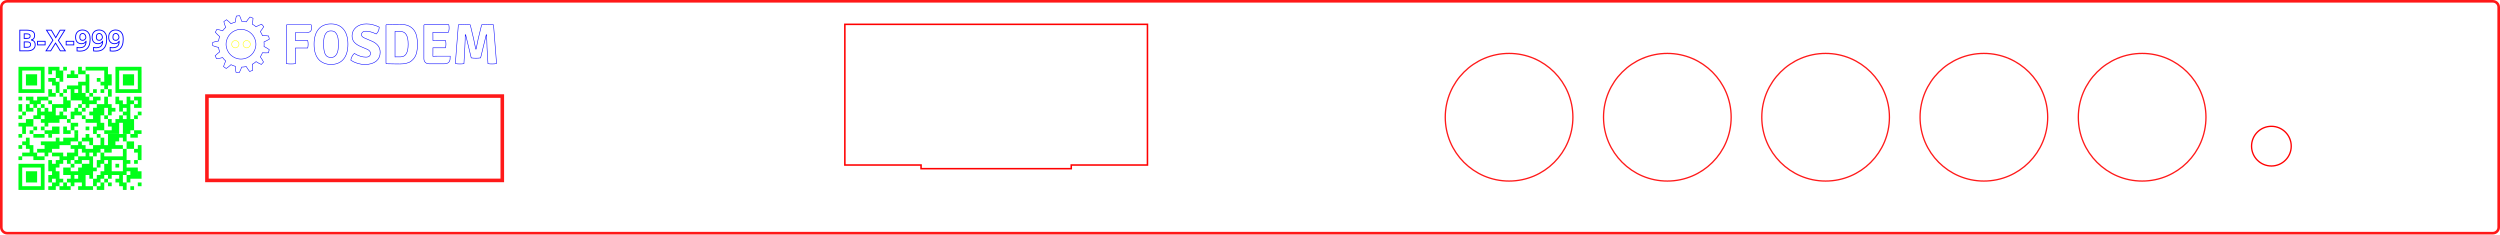
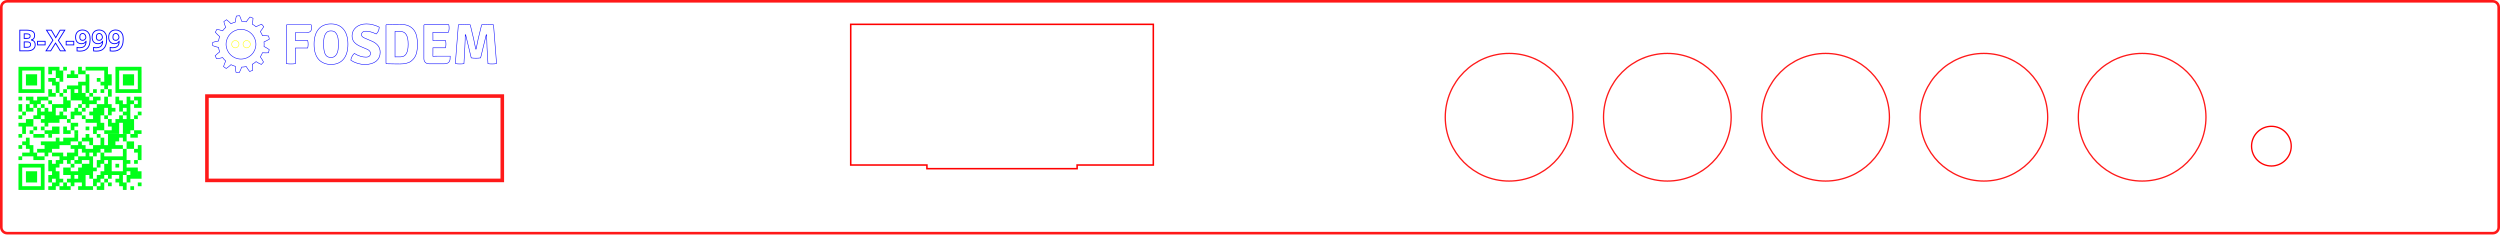
<svg xmlns="http://www.w3.org/2000/svg" width="426.5mm" height="40mm" viewBox="0 0 426.5 40" version="1.1" id="svg2045" xml:space="preserve">
  <defs id="defs2042" />
  <g id="layer1" transform="translate(-0.2499935)">
    <rect style="opacity:0.9;fill:none;stroke:#ff0000;stroke-width:0.447;stop-color:#000000" id="outline" width="426.053" height="39.553" x="0.474" y="0.224" rx="0.999" />
    <rect style="opacity:0.9;fill:none;stroke:#ff0000;stroke-width:0.612;stop-color:#000000" id="slot-ethernet-0" width="50.388" height="14.388" x="35.553" y="16.389" />
    <g id="logo" transform="matrix(0.5948911,0,0,0.5948911,-28.30251,-4.358687)">
      <path id="path41" style="fill:none;fill-opacity:1;fill-rule:nonzero;stroke:#0000ff;stroke-width:0.149" d="m 132.71,16.647 0.016,1.273 v 1.028 h 3.508 c 0.087,0.327 0.131,0.683 0.131,1.069 0,0.386 -0.044,0.742 -0.131,1.069 h -3.508 v 4.487 c -0.346,0.065 -0.779,0.098 -1.298,0.098 -0.519,0 -0.951,-0.033 -1.297,-0.098 V 14.526 l 0.114,-0.098 h 6.984 c 0.065,0.272 0.098,0.612 0.098,1.02 0,0.408 -0.112,0.71 -0.335,0.906 -0.224,0.196 -0.576,0.294 -1.056,0.294 h -3.226" />
      <path id="path43" style="fill:none;fill-opacity:1;fill-rule:nonzero;stroke:#0000ff;stroke-width:0.149" d="m 141.13,22.537 c 0.294,0.849 0.887,1.273 1.779,1.273 0.446,0 0.808,-0.111 1.086,-0.335 0.277,-0.223 0.495,-0.506 0.652,-0.849 0.158,-0.342 0.264,-0.726 0.318,-1.15 0.055,-0.424 0.082,-0.843 0.082,-1.256 0,-0.381 -0.013,-0.805 -0.041,-1.273 -0.027,-0.467 -0.106,-0.905 -0.237,-1.313 -0.131,-0.408 -0.337,-0.751 -0.62,-1.028 -0.283,-0.277 -0.697,-0.416 -1.241,-0.416 -0.522,0 -0.921,0.133 -1.199,0.399 -0.277,0.267 -0.484,0.596 -0.62,0.987 -0.136,0.392 -0.22,0.807 -0.253,1.248 -0.032,0.441 -0.048,0.83 -0.048,1.167 0,0.5 0.024,0.946 0.073,1.338 0.048,0.392 0.138,0.794 0.269,1.207 z m -1.321,2.252 c -1.164,-0.968 -1.746,-2.561 -1.746,-4.781 0,-0.957 0.111,-1.798 0.335,-2.521 0.223,-0.723 0.544,-1.33 0.962,-1.819 0.419,-0.49 0.927,-0.859 1.526,-1.109 0.599,-0.251 1.273,-0.375 2.023,-0.375 0.751,0 1.428,0.125 2.032,0.375 0.604,0.25 1.115,0.623 1.534,1.117 0.419,0.496 0.739,1.104 0.962,1.828 0.223,0.723 0.335,1.558 0.335,2.505 0,0.946 -0.112,1.781 -0.335,2.504 -0.223,0.724 -0.544,1.33 -0.962,1.819 -0.419,0.49 -0.93,0.86 -1.534,1.11 -0.603,0.25 -1.281,0.375 -2.032,0.375 -1.24,0 -2.273,-0.343 -3.1,-1.028" />
      <path id="path45" style="fill:none;fill-opacity:1;fill-rule:nonzero;stroke:#0000ff;stroke-width:0.149;stroke-dasharray:none" d="m 148.603,24.61 c 0.033,-0.359 0.144,-0.718 0.335,-1.077 0.19,-0.359 0.416,-0.653 0.677,-0.881 1.164,0.708 2.268,1.061 3.312,1.061 0.457,0 0.792,-0.103 1.004,-0.31 0.212,-0.206 0.318,-0.462 0.318,-0.767 0,-0.511 -0.343,-0.913 -1.028,-1.207 l -1.925,-0.816 c -0.751,-0.337 -1.327,-0.742 -1.73,-1.215 -0.403,-0.473 -0.604,-1.074 -0.604,-1.803 0,-0.5 0.1,-0.957 0.302,-1.37 0.201,-0.413 0.484,-0.772 0.849,-1.077 0.364,-0.304 0.796,-0.541 1.297,-0.709 0.5,-0.168 1.055,-0.253 1.664,-0.253 1.218,0 2.448,0.31 3.688,0.93 -0.054,0.838 -0.348,1.491 -0.881,1.958 -1.109,-0.533 -2.088,-0.8 -2.937,-0.8 -0.435,0 -0.762,0.098 -0.979,0.294 -0.218,0.195 -0.327,0.419 -0.327,0.669 0,0.424 0.321,0.767 0.963,1.028 l 1.958,0.832 c 0.827,0.349 1.444,0.795 1.852,1.338 0.408,0.544 0.612,1.175 0.612,1.893 0,0.511 -0.093,0.979 -0.277,1.403 -0.185,0.424 -0.459,0.791 -0.824,1.101 -0.365,0.31 -0.819,0.553 -1.363,0.726 -0.544,0.174 -1.18,0.261 -1.909,0.261 -1.414,0 -2.763,-0.402 -4.047,-1.208" />
      <path id="path47" style="fill:none;fill-opacity:1;fill-rule:nonzero;stroke:#0000ff;stroke-width:0.149" d="m 162.897,23.631 c 1.436,0 2.154,-1.208 2.154,-3.622 0,-2.426 -0.718,-3.639 -2.154,-3.639 h -0.922 c -0.266,0 -0.498,-0.005 -0.694,-0.016 v 7.294 c 0.196,-0.011 0.427,-0.016 0.694,-0.016 z m 3.002,1.224 c -0.348,0.283 -0.805,0.49 -1.371,0.62 -0.566,0.131 -1.191,0.196 -1.876,0.196 -0.338,0 -0.824,-0.006 -1.461,-0.016 -0.636,-0.011 -1.433,-0.027 -2.39,-0.049 L 158.687,25.491 V 14.51 l 0.114,-0.114 c 0.631,-0.021 1.286,-0.038 1.966,-0.049 0.68,-0.011 1.395,-0.016 2.146,-0.016 0.924,0 1.697,0.147 2.317,0.441 0.62,0.293 1.115,0.696 1.485,1.207 0.369,0.511 0.631,1.112 0.783,1.803 0.152,0.691 0.228,1.433 0.228,2.227 0,1.088 -0.125,2.029 -0.375,2.823 -0.25,0.795 -0.734,1.468 -1.452,2.023" />
      <path id="path49" style="fill:none;fill-opacity:1;fill-rule:nonzero;stroke:#0000ff;stroke-width:0.149" d="m 172.149,22.276 -0.016,1.175 v 0.016 c 0.498,-0.021 0.9,-0.033 1.203,-0.033 h 3.773 c 0,0.403 -0.016,0.712 -0.049,0.93 -0.131,0.838 -0.685,1.256 -1.664,1.256 h -4.341 c -0.468,0 -0.835,-0.136 -1.101,-0.408 -0.267,-0.272 -0.4,-0.642 -0.4,-1.109 V 14.542 l 0.114,-0.115 h 7.033 c 0.065,0.316 0.098,0.659 0.098,1.028 0,0.37 -0.076,0.756 -0.228,1.159 h -4.439 l 0.016,1.175 v 1.142 c 0.282,-0.01 0.649,-0.016 1.104,-0.016 h 2.486 c 0.098,0.305 0.147,0.653 0.147,1.045 0,0.392 -0.049,0.75 -0.147,1.077 h -3.59 v 1.24" />
      <path id="path51" style="fill:none;fill-opacity:1;fill-rule:nonzero;stroke:#0000ff;stroke-width:0.149" d="m 178.578,25.54 0.865,-11.096 c 0.479,-0.087 1.044,-0.131 1.697,-0.131 0.652,0 1.224,0.044 1.713,0.131 l 0.963,3.998 c 0.381,1.805 0.582,2.79 0.604,2.953 h 0.114 c 0.043,-0.272 0.245,-1.256 0.604,-2.953 l 0.979,-3.998 c 0.479,-0.087 1.045,-0.131 1.697,-0.131 0.653,0 1.224,0.044 1.714,0.131 l 0.865,11.096 c -0.338,0.087 -0.753,0.131 -1.248,0.131 -0.496,0 -0.901,-0.027 -1.216,-0.082 l -0.261,-4.536 c -0.076,-1.805 -0.119,-3.062 -0.13,-3.769 h -0.098 l -1.616,6.641 c -0.391,0.065 -0.84,0.098 -1.346,0.098 -0.506,0 -0.954,-0.033 -1.346,-0.098 l -1.599,-6.641 h -0.114 c 0,0.968 -0.044,2.224 -0.131,3.769 l -0.245,4.536 c -0.316,0.054 -0.72,0.082 -1.215,0.082 -0.495,0 -0.912,-0.044 -1.249,-0.131" />
      <path id="path53" style="fill:none;fill-opacity:1;fill-rule:nonzero;stroke:#0000ff;stroke-width:0.149" d="m 117.096,24.268 c -2.328,0 -4.268,-1.893 -4.268,-4.256 0,-2.352 1.94,-4.279 4.268,-4.279 2.363,0 4.292,1.928 4.292,4.279 0,2.363 -1.928,4.256 -4.292,4.256 z m 6.649,-4.265 -0.033,-0.662 c 0.513,-0.22 1.02,-0.48 1.518,-0.781 -0.041,-0.312 -0.142,-0.613 -0.215,-0.918 -0.587,-0.08 -1.181,-0.106 -1.747,-0.09 -0.075,-0.208 -0.185,-0.401 -0.277,-0.602 -0.1,-0.197 -0.225,-0.38 -0.337,-0.571 0.358,-0.438 0.679,-0.9 0.98,-1.4 -0.18,-0.258 -0.41,-0.475 -0.617,-0.71 -0.555,0.203 -1.094,0.456 -1.587,0.733 -0.164,-0.148 -0.35,-0.27 -0.525,-0.406 -0.181,-0.126 -0.375,-0.233 -0.563,-0.35 0.114,-0.553 0.184,-1.112 0.22,-1.695 -0.28,-0.145 -0.585,-0.231 -0.878,-0.344 -0.398,0.438 -0.757,0.913 -1.066,1.387 -0.213,-0.057 -0.436,-0.074 -0.653,-0.113 -0.219,-0.035 -0.441,-0.029 -0.662,-0.045 -0.157,-0.556 -0.354,-1.07 -0.592,-1.604 -0.314,0.006 -0.625,0.055 -0.936,0.105 -0.151,0.561 -0.249,1.153 -0.3,1.722 -0.217,0.047 -0.424,0.125 -0.631,0.203 -0.211,0.068 -0.407,0.17 -0.607,0.266 -0.396,-0.415 -0.818,-0.793 -1.273,-1.145 -0.274,0.155 -0.53,0.336 -0.778,0.53 0.129,0.569 0.316,1.133 0.536,1.663 -0.169,0.143 -0.317,0.308 -0.464,0.473 -0.156,0.158 -0.281,0.34 -0.415,0.517 -0.543,-0.185 -1.09,-0.323 -1.658,-0.425 -0.171,0.264 -0.313,0.544 -0.445,0.831 0.377,0.444 0.807,0.859 1.246,1.225 -0.084,0.205 -0.137,0.42 -0.191,0.635 -0.064,0.212 -0.092,0.433 -0.125,0.651 -0.565,0.09 -1.122,0.222 -1.666,0.396 -0.021,0.313 -0.03,0.626 -0.005,0.939 0.549,0.217 1.099,0.387 1.671,0.505 0.033,0.218 0.061,0.438 0.125,0.651 0.054,0.214 0.107,0.43 0.191,0.635 -0.445,0.336 -0.898,0.721 -1.293,1.126 0.138,0.283 0.263,0.572 0.435,0.836 0.592,-0.066 1.153,-0.169 1.714,-0.332 0.134,0.176 0.259,0.36 0.415,0.517 0.147,0.165 0.295,0.33 0.464,0.473 -0.239,0.505 -0.459,1.054 -0.623,1.597 0.252,0.188 0.498,0.384 0.772,0.539 0.493,-0.331 0.944,-0.684 1.367,-1.089 0.199,0.096 0.396,0.198 0.607,0.266 0.208,0.078 0.414,0.156 0.631,0.203 0.024,0.557 0.084,1.147 0.193,1.704 0.311,0.044 0.62,0.111 0.934,0.116 0.282,-0.531 0.515,-1.042 0.701,-1.597 0.22,-0.016 0.442,-0.01 0.662,-0.045 0.217,-0.039 0.439,-0.055 0.653,-0.113 0.281,0.485 0.602,0.96 0.962,1.422 0.296,-0.104 0.596,-0.204 0.883,-0.331 0.004,-0.6 -0.034,-1.176 -0.121,-1.741 0.188,-0.117 0.382,-0.225 0.563,-0.351 0.175,-0.135 0.361,-0.257 0.525,-0.405 0.474,0.298 0.979,0.569 1.512,0.81 0.213,-0.229 0.432,-0.456 0.626,-0.702 -0.275,-0.534 -0.574,-1.025 -0.915,-1.486 0.112,-0.191 0.237,-0.374 0.337,-0.571 0.092,-0.201 0.202,-0.394 0.277,-0.602 0.558,0.044 1.132,0.05 1.716,0.015 0.083,-0.302 0.169,-0.607 0.229,-0.915 -0.491,-0.344 -0.992,-0.641 -1.501,-0.888 l 0.033,-0.663" />
      <path id="path59" style="fill:none;fill-opacity:1;fill-rule:nonzero;stroke:#ffff00;stroke-width:0.149;stroke-opacity:1" d="m 115.479,18.953 c -0.578,0 -1.048,0.468 -1.048,1.047 0,0.578 0.469,1.048 1.048,1.048 0.577,0 1.047,-0.469 1.047,-1.048 0,-0.579 -0.47,-1.047 -1.047,-1.047" />
      <g transform="matrix(0.1492318,0,0,-0.1492318,108.4759,11.3228)" id="g61" style="fill:#00ff19;fill-opacity:1;stroke:#0000ff">
        <path id="path63" style="fill:none;fill-opacity:1;stroke:none;stroke-width:0.664;stroke-linecap:butt;stroke-linejoin:miter;stroke-miterlimit:10;stroke-dasharray:none;stroke-opacity:0.059" d="m 46.93,-51.133 c -3.875,0 -7.02,-3.133 -7.02,-7.012 0,-3.875 3.145,-7.015 7.02,-7.015 3.867,0 7.019,3.14 7.019,7.015 0,3.879 -3.152,7.012 -7.019,7.012 z" />
      </g>
      <path id="path65" style="fill:none;fill-opacity:1;fill-rule:nonzero;stroke:#ffff00;stroke-width:0.149;stroke-opacity:1" d="m 118.737,18.953 c -0.578,0 -1.048,0.468 -1.048,1.047 0,0.578 0.47,1.048 1.048,1.048 0.578,0 1.046,-0.469 1.046,-1.048 0,-0.579 -0.468,-1.047 -1.046,-1.047" />
      <g transform="matrix(0.1492318,0,0,-0.1492318,108.4759,11.3228)" id="g67" style="fill:#00ff19;fill-opacity:1;stroke:#0000ff">
        <path id="path69" style="fill:none;fill-opacity:1;stroke:none;stroke-width:0.664;stroke-linecap:butt;stroke-linejoin:miter;stroke-miterlimit:10;stroke-dasharray:none;stroke-opacity:0.059" d="m 68.758,-51.133 c -3.871,0 -7.02,-3.133 -7.02,-7.012 0,-3.875 3.149,-7.015 7.02,-7.015 3.875,0 7.012,3.14 7.012,7.015 0,3.879 -3.137,7.012 -7.012,7.012 z" />
      </g>
      <path id="path71" style="fill:none;fill-opacity:1;fill-rule:nonzero;stroke:#ffff00;stroke-width:0.149;stroke-opacity:0" d="m 118.737,21.047 c -0.578,0 -1.048,-0.469 -1.048,-1.048 0,-0.579 0.47,-1.047 1.048,-1.047 0.578,0 1.046,0.468 1.046,1.047 0,0.578 -0.468,1.048 -1.046,1.048 z m -3.257,0 c -0.578,0 -1.048,-0.469 -1.048,-1.048 0,-0.579 0.469,-1.047 1.048,-1.047 0.577,0 1.047,0.468 1.047,1.047 0,0.578 -0.47,1.048 -1.047,1.048" />
    </g>
    <text xml:space="preserve" style="font-size:4.939px;line-height:1.25;font-family:'DejaVu Sans';-inkscape-font-specification:'DejaVu Sans';fill:none;fill-opacity:1;stroke:#0000ff;stroke-width:0.149;stroke-dasharray:none;stroke-opacity:1" x="3.191" y="8.674" id="box-label">
      <tspan id="tspan3" style="font-style:normal;font-variant:normal;font-weight:bold;font-stretch:normal;font-family:'Fira Code';-inkscape-font-specification:'Fira Code';fill:none;fill-opacity:1;stroke:#0000ff;stroke-width:0.149;stroke-dasharray:none;stroke-opacity:1" x="3.191" y="8.674">B-X-999</tspan>
    </text>
    <path d="m 3.4,11.4 h 0.636 v 0.636 H 3.4 Z m 0.636,0 h 0.636 v 0.636 H 4.036 Z m 0.636,0 h 0.636 v 0.636 H 4.673 Z m 0.636,0 h 0.636 v 0.636 H 5.309 Z m 0.636,0 H 6.582 v 0.636 H 5.945 Z m 0.636,0 h 0.636 v 0.636 H 6.582 Z m 0.636,0 h 0.636 v 0.636 H 7.218 Z m 1.273,0 h 0.636 v 0.636 h -0.636 z m 0.636,0 h 0.636 v 0.636 H 9.127 Z m 0.636,0 h 0.636 v 0.636 H 9.764 Z m 1.273,0 h 0.636 v 0.636 h -0.636 z m 2.545,0 h 0.636 v 0.636 h -0.636 z m 1.273,0 h 0.636 v 0.636 h -0.636 z m 0.636,0 h 0.636 v 0.636 h -0.636 z m 0.636,0 h 0.636 v 0.636 h -0.636 z m 0.636,0 h 0.636 v 0.636 h -0.636 z m 0.636,0 h 0.636 v 0.636 h -0.636 z m 0.636,0 h 0.636 v 0.636 h -0.636 z m 1.909,0 h 0.636 v 0.636 h -0.636 z m 0.636,0 h 0.636 v 0.636 h -0.636 z m 0.636,0 h 0.636 v 0.636 h -0.636 z m 0.636,0 h 0.636 v 0.636 h -0.636 z m 0.636,0 h 0.636 v 0.636 h -0.636 z m 0.636,0 h 0.636 v 0.636 h -0.636 z m 0.636,0 h 0.636 v 0.636 H 23.764 Z M 3.4,12.036 h 0.636 v 0.636 H 3.4 Z m 3.818,0 h 0.636 v 0.636 H 7.218 Z m 1.273,0 h 0.636 v 0.636 h -0.636 z m 1.273,0 h 0.636 v 0.636 H 9.764 Z m 0.636,0 h 0.636 v 0.636 h -0.636 z m 1.909,0 h 0.636 v 0.636 h -0.636 z m 1.273,0 h 0.636 v 0.636 h -0.636 z m 0.636,0 h 0.636 v 0.636 h -0.636 z m 3.818,0 h 0.636 v 0.636 h -0.636 z m 1.909,0 h 0.636 v 0.636 h -0.636 z m 3.818,0 h 0.636 v 0.636 H 23.764 Z M 3.4,12.673 h 0.636 v 0.636 H 3.4 Z m 1.273,0 h 0.636 v 0.636 H 4.673 Z m 0.636,0 h 0.636 v 0.636 H 5.309 Z m 0.636,0 H 6.582 v 0.636 H 5.945 Z m 1.273,0 h 0.636 v 0.636 H 7.218 Z m 2.545,0 h 0.636 v 0.636 H 9.764 Z m 0.636,0 h 0.636 v 0.636 h -0.636 z m 1.273,0 h 0.636 v 0.636 H 11.673 Z m 0.636,0 h 0.636 v 0.636 h -0.636 z m 0.636,0 h 0.636 v 0.636 h -0.636 z m 1.909,0 h 0.636 v 0.636 h -0.636 z m 3.182,0 h 0.636 v 0.636 h -0.636 z m 0.636,0 h 0.636 v 0.636 h -0.636 z m 1.273,0 h 0.636 v 0.636 h -0.636 z m 1.273,0 h 0.636 v 0.636 h -0.636 z m 0.636,0 h 0.636 v 0.636 h -0.636 z m 0.636,0 h 0.636 v 0.636 h -0.636 z m 1.273,0 h 0.636 v 0.636 H 23.764 Z M 3.4,13.309 h 0.636 v 0.636 H 3.4 Z m 1.273,0 h 0.636 v 0.636 H 4.673 Z m 0.636,0 h 0.636 v 0.636 H 5.309 Z m 0.636,0 H 6.582 v 0.636 H 5.945 Z m 1.273,0 h 0.636 v 0.636 H 7.218 Z m 1.273,0 h 0.636 v 0.636 h -0.636 z m 0.636,0 h 0.636 v 0.636 H 9.127 Z m 1.273,0 h 0.636 v 0.636 h -0.636 z m 4.455,0 h 0.636 v 0.636 h -0.636 z m 1.909,0 h 0.636 v 0.636 h -0.636 z m 1.273,0 h 0.636 v 0.636 h -0.636 z m 0.636,0 h 0.636 v 0.636 h -0.636 z m 1.273,0 h 0.636 v 0.636 h -0.636 z m 1.273,0 h 0.636 v 0.636 h -0.636 z m 0.636,0 h 0.636 v 0.636 h -0.636 z m 0.636,0 h 0.636 v 0.636 h -0.636 z m 1.273,0 h 0.636 v 0.636 H 23.764 Z M 3.4,13.945 h 0.636 v 0.636 H 3.4 Z m 1.273,0 h 0.636 v 0.636 H 4.673 Z m 0.636,0 h 0.636 v 0.636 H 5.309 Z m 0.636,0 H 6.582 v 0.636 H 5.945 Z m 1.273,0 h 0.636 v 0.636 H 7.218 Z m 1.909,0 h 0.636 v 0.636 H 9.127 Z m 0.636,0 h 0.636 v 0.636 H 9.764 Z m 3.818,0 h 0.636 v 0.636 h -0.636 z m 0.636,0 h 0.636 v 0.636 h -0.636 z m 0.636,0 h 0.636 v 0.636 h -0.636 z m 2.545,0 h 0.636 v 0.636 h -0.636 z m 0.636,0 h 0.636 v 0.636 h -0.636 z m 0.636,0 h 0.636 v 0.636 h -0.636 z m 1.273,0 h 0.636 v 0.636 h -0.636 z m 1.273,0 h 0.636 v 0.636 h -0.636 z m 0.636,0 h 0.636 v 0.636 h -0.636 z m 0.636,0 h 0.636 v 0.636 h -0.636 z m 1.273,0 h 0.636 v 0.636 H 23.764 Z M 3.4,14.582 h 0.636 v 0.636 H 3.4 Z m 3.818,0 h 0.636 v 0.636 H 7.218 Z m 2.545,0 h 0.636 v 0.636 H 9.764 Z m 1.909,0 h 0.636 v 0.636 H 11.673 Z m 0.636,0 h 0.636 v 0.636 h -0.636 z m 0.636,0 h 0.636 v 0.636 h -0.636 z m 0.636,0 h 0.636 v 0.636 h -0.636 z m 1.273,0 h 0.636 v 0.636 h -0.636 z m 3.182,0 h 0.636 v 0.636 h -0.636 z m 1.909,0 h 0.636 v 0.636 h -0.636 z m 3.818,0 h 0.636 v 0.636 H 23.764 Z M 3.4,15.218 h 0.636 v 0.636 H 3.4 Z m 0.636,0 h 0.636 v 0.636 H 4.036 Z m 0.636,0 h 0.636 v 0.636 H 4.673 Z m 0.636,0 h 0.636 v 0.636 H 5.309 Z m 0.636,0 H 6.582 v 0.636 H 5.945 Z m 0.636,0 h 0.636 v 0.636 H 6.582 Z m 0.636,0 h 0.636 v 0.636 H 7.218 Z m 1.273,0 h 0.636 v 0.636 h -0.636 z m 1.273,0 h 0.636 v 0.636 H 9.764 Z m 1.273,0 h 0.636 v 0.636 h -0.636 z m 1.273,0 h 0.636 v 0.636 h -0.636 z m 1.273,0 h 0.636 v 0.636 h -0.636 z m 1.273,0 h 0.636 v 0.636 h -0.636 z m 1.273,0 h 0.636 v 0.636 h -0.636 z m 1.273,0 h 0.636 v 0.636 h -0.636 z m 1.273,0 h 0.636 v 0.636 h -0.636 z m 1.273,0 h 0.636 v 0.636 h -0.636 z m 0.636,0 h 0.636 v 0.636 h -0.636 z m 0.636,0 h 0.636 v 0.636 h -0.636 z m 0.636,0 h 0.636 v 0.636 h -0.636 z m 0.636,0 h 0.636 v 0.636 h -0.636 z m 0.636,0 h 0.636 v 0.636 h -0.636 z m 0.636,0 h 0.636 v 0.636 H 23.764 Z M 8.491,15.855 h 0.636 v 0.636 h -0.636 z m 0.636,0 h 0.636 v 0.636 H 9.127 Z m 1.273,0 h 0.636 v 0.636 h -0.636 z m 1.909,0 h 0.636 v 0.636 h -0.636 z m 0.636,0 h 0.636 v 0.636 h -0.636 z m 0.636,0 h 0.636 v 0.636 h -0.636 z m 0.636,0 h 0.636 v 0.636 h -0.636 z m 1.273,0 h 0.636 v 0.636 h -0.636 z m 3.182,0 h 0.636 v 0.636 H 18.673 Z M 3.4,16.491 h 0.636 v 0.636 H 3.4 Z m 1.273,0 h 0.636 v 0.636 H 4.673 Z m 0.636,0 h 0.636 v 0.636 H 5.309 Z m 1.273,0 h 0.636 v 0.636 H 6.582 Z m 0.636,0 h 0.636 v 0.636 H 7.218 Z m 0.636,0 h 0.636 v 0.636 H 7.855 Z m 3.182,0 h 0.636 v 0.636 h -0.636 z m 1.273,0 h 0.636 v 0.636 h -0.636 z m 0.636,0 h 0.636 v 0.636 h -0.636 z m 0.636,0 h 0.636 v 0.636 h -0.636 z m 0.636,0 h 0.636 v 0.636 h -0.636 z m 0.636,0 h 0.636 v 0.636 h -0.636 z m 1.273,0 h 0.636 v 0.636 h -0.636 z m 0.636,0 h 0.636 v 0.636 h -0.636 z m 1.273,0 h 0.636 v 0.636 h -0.636 z m 1.909,0 h 0.636 v 0.636 h -0.636 z m 1.909,0 h 0.636 v 0.636 h -0.636 z m 1.273,0 h 0.636 v 0.636 h -0.636 z m 0.636,0 h 0.636 v 0.636 H 23.764 Z M 5.309,17.127 h 0.636 v 0.636 H 5.309 Z m 0.636,0 H 6.582 v 0.636 H 5.945 Z m 0.636,0 h 0.636 v 0.636 H 6.582 Z m 1.909,0 h 0.636 v 0.636 h -0.636 z m 2.545,0 h 0.636 v 0.636 h -0.636 z m 0.636,0 h 0.636 v 0.636 H 11.673 Z m 2.545,0 h 0.636 v 0.636 h -0.636 z m 0.636,0 h 0.636 v 0.636 h -0.636 z m 0.636,0 h 0.636 v 0.636 h -0.636 z m 0.636,0 h 0.636 v 0.636 h -0.636 z m 1.909,0 h 0.636 v 0.636 h -0.636 z m 1.909,0 h 0.636 v 0.636 h -0.636 z m 0.636,0 h 0.636 v 0.636 h -0.636 z m 1.273,0 h 0.636 v 0.636 h -0.636 z m 0.636,0 h 0.636 v 0.636 h -0.636 z m 1.273,0 h 0.636 v 0.636 H 23.764 Z M 3.4,17.764 h 0.636 v 0.636 H 3.4 Z m 1.273,0 h 0.636 v 0.636 H 4.673 Z m 1.273,0 H 6.582 v 0.636 H 5.945 Z m 1.273,0 h 0.636 v 0.636 H 7.218 Z m 1.909,0 h 0.636 v 0.636 H 9.127 Z m 0.636,0 h 0.636 v 0.636 H 9.764 Z m 0.636,0 h 0.636 v 0.636 h -0.636 z m 0.636,0 h 0.636 v 0.636 h -0.636 z m 0.636,0 h 0.636 v 0.636 H 11.673 Z m 1.909,0 h 0.636 v 0.636 h -0.636 z m 1.273,0 h 0.636 v 0.636 h -0.636 z m 1.909,0 h 0.636 v 0.636 h -0.636 z m 0.636,0 h 0.636 v 0.636 h -0.636 z m 0.636,0 h 0.636 v 0.636 h -0.636 z m 0.636,0 h 0.636 v 0.636 h -0.636 z m 1.909,0 h 0.636 v 0.636 h -0.636 z m 0.636,0 h 0.636 v 0.636 h -0.636 z m 0.636,0 h 0.636 v 0.636 h -0.636 z m 1.273,0 h 0.636 v 0.636 h -0.636 z m 0.636,0 h 0.636 v 0.636 H 23.764 Z M 3.4,18.4 h 0.636 v 0.636 H 3.4 Z m 1.273,0 h 0.636 v 0.636 H 4.673 Z m 0.636,0 h 0.636 v 0.636 H 5.309 Z m 1.273,0 h 0.636 v 0.636 H 6.582 Z m 1.273,0 h 0.636 v 0.636 H 7.855 Z m 1.273,0 h 0.636 v 0.636 H 9.127 Z m 1.909,0 h 0.636 v 0.636 h -0.636 z m 1.909,0 h 0.636 v 0.636 h -0.636 z m 1.273,0 h 0.636 v 0.636 h -0.636 z m 1.909,0 h 0.636 v 0.636 h -0.636 z m 0.636,0 h 0.636 v 0.636 h -0.636 z m 0.636,0 h 0.636 v 0.636 h -0.636 z m 1.273,0 h 0.636 v 0.636 h -0.636 z m 0.636,0 h 0.636 v 0.636 h -0.636 z m 1.273,0 h 0.636 v 0.636 h -0.636 z m 1.273,0 h 0.636 v 0.636 H 21.855 Z M 4.036,19.036 h 0.636 v 0.636 H 4.036 Z m 2.545,0 h 0.636 v 0.636 H 6.582 Z m 0.636,0 h 0.636 v 0.636 H 7.218 Z m 0.636,0 h 0.636 v 0.636 H 7.855 Z m 0.636,0 h 0.636 v 0.636 h -0.636 z m 0.636,0 h 0.636 v 0.636 H 9.127 Z m 1.273,0 h 0.636 v 0.636 h -0.636 z m 1.909,0 h 0.636 v 0.636 h -0.636 z m 0.636,0 h 0.636 v 0.636 h -0.636 z m 0.636,0 h 0.636 v 0.636 h -0.636 z m 1.909,0 h 0.636 v 0.636 h -0.636 z m 0.636,0 h 0.636 v 0.636 h -0.636 z m 0.636,0 h 0.636 v 0.636 h -0.636 z m 0.636,0 h 0.636 v 0.636 h -0.636 z m 1.273,0 h 0.636 v 0.636 h -0.636 z m 2.545,0 h 0.636 v 0.636 h -0.636 z m 0.636,0 h 0.636 v 0.636 h -0.636 z m 1.909,0 h 0.636 v 0.636 H 23.764 Z M 3.4,19.673 h 0.636 v 0.636 H 3.4 Z m 2.545,0 H 6.582 v 0.636 H 5.945 Z m 0.636,0 h 0.636 v 0.636 H 6.582 Z m 1.273,0 h 0.636 v 0.636 H 7.855 Z m 0.636,0 h 0.636 v 0.636 h -0.636 z m 0.636,0 h 0.636 v 0.636 H 9.127 Z m 0.636,0 h 0.636 v 0.636 H 9.764 Z m 0.636,0 h 0.636 v 0.636 h -0.636 z m 0.636,0 h 0.636 v 0.636 h -0.636 z m 1.273,0 h 0.636 v 0.636 h -0.636 z m 1.909,0 h 0.636 v 0.636 h -0.636 z m 1.909,0 h 0.636 v 0.636 h -0.636 z m 0.636,0 h 0.636 v 0.636 h -0.636 z m 1.273,0 h 0.636 v 0.636 h -0.636 z m 2.545,0 h 0.636 v 0.636 h -0.636 z m 1.273,0 h 0.636 v 0.636 h -0.636 z m 1.273,0 h 0.636 v 0.636 H 23.127 Z M 4.673,20.309 h 0.636 v 0.636 H 4.673 Z m 0.636,0 h 0.636 v 0.636 H 5.309 Z m 1.909,0 h 0.636 v 0.636 H 7.218 Z m 0.636,0 h 0.636 v 0.636 H 7.855 Z m 0.636,0 h 0.636 v 0.636 h -0.636 z m 0.636,0 h 0.636 v 0.636 H 9.127 Z m 0.636,0 h 0.636 v 0.636 H 9.764 Z m 1.909,0 h 0.636 v 0.636 H 11.673 Z m 3.182,0 h 0.636 v 0.636 h -0.636 z m 0.636,0 h 0.636 v 0.636 h -0.636 z m 0.636,0 h 0.636 v 0.636 h -0.636 z m 0.636,0 h 0.636 v 0.636 h -0.636 z m 1.909,0 h 0.636 v 0.636 h -0.636 z m 1.273,0 h 0.636 v 0.636 h -0.636 z m 0.636,0 h 0.636 v 0.636 h -0.636 z m 0.636,0 h 0.636 v 0.636 h -0.636 z m 0.636,0 h 0.636 v 0.636 h -0.636 z m 0.636,0 h 0.636 v 0.636 H 22.491 Z M 3.4,20.945 h 0.636 v 0.636 H 3.4 Z m 0.636,0 h 0.636 v 0.636 H 4.036 Z m 0.636,0 h 0.636 v 0.636 H 4.673 Z m 0.636,0 h 0.636 v 0.636 H 5.309 Z m 2.545,0 h 0.636 v 0.636 H 7.855 Z m 4.455,0 h 0.636 v 0.636 h -0.636 z m 0.636,0 h 0.636 v 0.636 h -0.636 z m 3.818,0 h 0.636 v 0.636 h -0.636 z m 0.636,0 h 0.636 v 0.636 h -0.636 z m 1.273,0 h 0.636 v 0.636 h -0.636 z m 0.636,0 h 0.636 v 0.636 h -0.636 z m 0.636,0 h 0.636 v 0.636 h -0.636 z m 1.273,0 h 0.636 v 0.636 h -0.636 z m 0.636,0 h 0.636 v 0.636 h -0.636 z m 0.636,0 h 0.636 v 0.636 H 22.491 Z M 4.036,21.582 h 0.636 v 0.636 H 4.036 Z m 1.909,0 H 6.582 v 0.636 H 5.945 Z m 1.273,0 h 0.636 v 0.636 H 7.218 Z m 1.909,0 h 0.636 v 0.636 H 9.127 Z m 0.636,0 h 0.636 v 0.636 H 9.764 Z m 1.273,0 h 0.636 v 0.636 h -0.636 z m 1.273,0 h 0.636 v 0.636 h -0.636 z m 2.545,0 h 0.636 v 0.636 h -0.636 z m 1.273,0 h 0.636 v 0.636 h -0.636 z m 0.636,0 h 0.636 v 0.636 h -0.636 z m 0.636,0 h 0.636 v 0.636 h -0.636 z m 1.909,0 h 0.636 v 0.636 h -0.636 z m 0.636,0 h 0.636 v 0.636 h -0.636 z m 1.273,0 h 0.636 v 0.636 h -0.636 z m 0.636,0 h 0.636 v 0.636 h -0.636 z m 0.636,0 h 0.636 v 0.636 H 22.491 Z M 4.036,22.218 h 0.636 v 0.636 H 4.036 Z m 1.273,0 h 0.636 v 0.636 H 5.309 Z m 2.545,0 h 0.636 v 0.636 H 7.855 Z m 0.636,0 h 0.636 v 0.636 h -0.636 z m 0.636,0 h 0.636 v 0.636 H 9.127 Z m 0.636,0 h 0.636 v 0.636 H 9.764 Z m 1.273,0 h 0.636 v 0.636 h -0.636 z m 0.636,0 h 0.636 v 0.636 H 11.673 Z m 1.273,0 h 0.636 v 0.636 h -0.636 z m 3.182,0 h 0.636 v 0.636 h -0.636 z m 1.909,0 h 0.636 v 0.636 h -0.636 z m 0.636,0 h 0.636 v 0.636 h -0.636 z m 0.636,0 h 0.636 v 0.636 h -0.636 z m 0.636,0 h 0.636 v 0.636 h -0.636 z m 1.273,0 h 0.636 v 0.636 h -0.636 z m 0.636,0 h 0.636 v 0.636 h -0.636 z m 1.273,0 h 0.636 v 0.636 h -0.636 z m 0.636,0 h 0.636 v 0.636 H 23.764 Z M 3.4,22.855 h 0.636 v 0.636 H 3.4 Z m 2.545,0 H 6.582 v 0.636 H 5.945 Z m 0.636,0 h 0.636 v 0.636 H 6.582 Z m 0.636,0 h 0.636 v 0.636 H 7.218 Z m 1.273,0 h 0.636 v 0.636 h -0.636 z m 4.455,0 h 0.636 v 0.636 h -0.636 z m 1.909,0 h 0.636 v 0.636 h -0.636 z m 1.909,0 h 0.636 v 0.636 h -0.636 z m 1.909,0 h 0.636 v 0.636 h -0.636 z m 0.636,0 h 0.636 v 0.636 h -0.636 z m 0.636,0 h 0.636 v 0.636 h -0.636 z m 0.636,0 h 0.636 v 0.636 h -0.636 z m 0.636,0 h 0.636 v 0.636 h -0.636 z m 1.273,0 h 0.636 v 0.636 h -0.636 z m 0.636,0 h 0.636 v 0.636 H 23.127 Z M 4.673,23.491 h 0.636 v 0.636 H 4.673 Z m 5.091,0 h 0.636 v 0.636 H 9.764 Z m 1.273,0 h 0.636 v 0.636 h -0.636 z m 0.636,0 h 0.636 v 0.636 H 11.673 Z m 0.636,0 h 0.636 v 0.636 h -0.636 z m 0.636,0 h 0.636 v 0.636 h -0.636 z m 1.273,0 h 0.636 v 0.636 h -0.636 z m 0.636,0 h 0.636 v 0.636 h -0.636 z m 0.636,0 h 0.636 v 0.636 h -0.636 z m 1.909,0 h 0.636 v 0.636 h -0.636 z m 1.273,0 h 0.636 v 0.636 h -0.636 z m 0.636,0 h 0.636 v 0.636 h -0.636 z m 0.636,0 h 0.636 v 0.636 h -0.636 z m 1.273,0 h 0.636 v 0.636 H 21.218 Z M 4.036,24.127 h 0.636 v 0.636 H 4.036 Z m 0.636,0 h 0.636 v 0.636 H 4.673 Z m 2.545,0 h 0.636 v 0.636 H 7.218 Z m 0.636,0 h 0.636 v 0.636 H 7.855 Z m 0.636,0 h 0.636 v 0.636 h -0.636 z m 0.636,0 h 0.636 v 0.636 H 9.127 Z m 0.636,0 h 0.636 v 0.636 H 9.764 Z m 0.636,0 h 0.636 v 0.636 h -0.636 z m 0.636,0 h 0.636 v 0.636 h -0.636 z m 0.636,0 h 0.636 v 0.636 H 11.673 Z m 1.909,0 h 0.636 v 0.636 h -0.636 z m 1.909,0 h 0.636 v 0.636 h -0.636 z m 1.909,0 h 0.636 v 0.636 h -0.636 z m 1.273,0 h 0.636 v 0.636 h -0.636 z m 0.636,0 h 0.636 v 0.636 h -0.636 z m 2.545,0 h 0.636 v 0.636 h -0.636 z m 0.636,0 h 0.636 v 0.636 H 22.491 Z M 3.4,24.764 h 0.636 v 0.636 H 3.4 Z m 1.273,0 h 0.636 v 0.636 H 4.673 Z m 0.636,0 h 0.636 v 0.636 H 5.309 Z m 2.545,0 h 0.636 v 0.636 H 7.855 Z m 0.636,0 h 0.636 v 0.636 h -0.636 z m 0.636,0 h 0.636 v 0.636 H 9.127 Z m 0.636,0 h 0.636 v 0.636 H 9.764 Z m 2.545,0 h 0.636 v 0.636 h -0.636 z m 0.636,0 h 0.636 v 0.636 h -0.636 z m 0.636,0 h 0.636 v 0.636 h -0.636 z m 0.636,0 h 0.636 v 0.636 h -0.636 z m 1.909,0 h 0.636 v 0.636 h -0.636 z m 0.636,0 h 0.636 v 0.636 h -0.636 z m 0.636,0 h 0.636 v 0.636 h -0.636 z m 0.636,0 h 0.636 v 0.636 h -0.636 z m 0.636,0 h 0.636 v 0.636 h -0.636 z m 0.636,0 h 0.636 v 0.636 h -0.636 z m 0.636,0 h 0.636 v 0.636 h -0.636 z m 0.636,0 h 0.636 v 0.636 h -0.636 z m 1.273,0 h 0.636 v 0.636 h -0.636 z m 0.636,0 h 0.636 v 0.636 h -0.636 z m 1.273,0 h 0.636 v 0.636 H 23.764 Z M 5.309,25.4 h 0.636 v 0.636 H 5.309 Z m 1.273,0 h 0.636 v 0.636 H 6.582 Z m 0.636,0 h 0.636 v 0.636 H 7.218 Z m 0.636,0 h 0.636 v 0.636 H 7.855 Z m 0.636,0 h 0.636 v 0.636 h -0.636 z m 4.455,0 h 0.636 v 0.636 h -0.636 z m 1.273,0 h 0.636 v 0.636 h -0.636 z m 0.636,0 h 0.636 v 0.636 h -0.636 z m 0.636,0 h 0.636 v 0.636 h -0.636 z m 0.636,0 h 0.636 v 0.636 h -0.636 z m 0.636,0 h 0.636 v 0.636 h -0.636 z m 1.273,0 h 0.636 v 0.636 h -0.636 z m 0.636,0 h 0.636 v 0.636 h -0.636 z m 2.545,0 h 0.636 v 0.636 h -0.636 z m 1.909,0 h 0.636 v 0.636 h -0.636 z m 0.636,0 h 0.636 v 0.636 H 23.764 Z M 4.036,26.036 h 0.636 v 0.636 H 4.036 Z m 0.636,0 h 0.636 v 0.636 H 4.673 Z m 0.636,0 h 0.636 v 0.636 H 5.309 Z m 0.636,0 H 6.582 v 0.636 H 5.945 Z m 1.909,0 h 0.636 v 0.636 H 7.855 Z m 1.273,0 h 0.636 v 0.636 H 9.127 Z m 0.636,0 h 0.636 v 0.636 H 9.764 Z m 0.636,0 h 0.636 v 0.636 h -0.636 z m 1.273,0 h 0.636 v 0.636 H 11.673 Z m 0.636,0 h 0.636 v 0.636 h -0.636 z m 0.636,0 h 0.636 v 0.636 h -0.636 z m 1.909,0 h 0.636 v 0.636 h -0.636 z m 1.273,0 h 0.636 v 0.636 h -0.636 z m 1.273,0 h 0.636 v 0.636 h -0.636 z m 3.818,0 h 0.636 v 0.636 h -0.636 z m 2.545,0 h 0.636 v 0.636 H 23.764 Z M 3.4,26.673 h 0.636 v 0.636 H 3.4 Z m 2.545,0 H 6.582 v 0.636 H 5.945 Z m 0.636,0 h 0.636 v 0.636 H 6.582 Z m 0.636,0 h 0.636 v 0.636 H 7.218 Z m 3.182,0 h 0.636 v 0.636 h -0.636 z m 0.636,0 h 0.636 v 0.636 h -0.636 z m 0.636,0 h 0.636 v 0.636 H 11.673 Z m 0.636,0 h 0.636 v 0.636 h -0.636 z m 1.273,0 h 0.636 v 0.636 h -0.636 z m 0.636,0 h 0.636 v 0.636 h -0.636 z m 0.636,0 h 0.636 v 0.636 h -0.636 z m 0.636,0 h 0.636 v 0.636 h -0.636 z m 1.909,0 h 0.636 v 0.636 h -0.636 z m 0.636,0 h 0.636 v 0.636 h -0.636 z m 0.636,0 h 0.636 v 0.636 h -0.636 z m 0.636,0 h 0.636 v 0.636 h -0.636 z m 0.636,0 h 0.636 v 0.636 h -0.636 z m 0.636,0 h 0.636 v 0.636 h -0.636 z m 0.636,0 h 0.636 v 0.636 h -0.636 z m 2.545,0 h 0.636 v 0.636 H 23.764 Z M 8.491,27.309 h 0.636 v 0.636 h -0.636 z m 1.273,0 h 0.636 v 0.636 H 9.764 Z m 0.636,0 h 0.636 v 0.636 h -0.636 z m 1.273,0 h 0.636 v 0.636 H 11.673 Z m 1.273,0 h 0.636 v 0.636 h -0.636 z m 0.636,0 h 0.636 v 0.636 h -0.636 z m 1.909,0 h 0.636 v 0.636 h -0.636 z m 1.273,0 h 0.636 v 0.636 h -0.636 z m 0.636,0 h 0.636 v 0.636 h -0.636 z m 1.273,0 h 0.636 v 0.636 h -0.636 z m 2.545,0 h 0.636 v 0.636 h -0.636 z m 0.636,0 h 0.636 v 0.636 h -0.636 z m 1.273,0 h 0.636 v 0.636 H 23.127 Z M 3.4,27.945 h 0.636 v 0.636 H 3.4 Z m 0.636,0 h 0.636 v 0.636 H 4.036 Z m 0.636,0 h 0.636 v 0.636 H 4.673 Z m 0.636,0 h 0.636 v 0.636 H 5.309 Z m 0.636,0 H 6.582 v 0.636 H 5.945 Z m 0.636,0 h 0.636 v 0.636 H 6.582 Z m 0.636,0 h 0.636 v 0.636 H 7.218 Z m 1.273,0 h 0.636 v 0.636 h -0.636 z m 0.636,0 h 0.636 v 0.636 H 9.127 Z m 0.636,0 h 0.636 v 0.636 H 9.764 Z m 2.545,0 h 0.636 v 0.636 h -0.636 z m 1.909,0 h 0.636 v 0.636 h -0.636 z m 0.636,0 h 0.636 v 0.636 h -0.636 z m 0.636,0 h 0.636 v 0.636 h -0.636 z m 1.273,0 h 0.636 v 0.636 h -0.636 z m 1.273,0 h 0.636 v 0.636 h -0.636 z m 0.636,0 h 0.636 v 0.636 h -0.636 z m 1.273,0 h 0.636 v 0.636 h -0.636 z m 1.273,0 h 0.636 v 0.636 H 21.218 Z M 3.4,28.582 h 0.636 v 0.636 H 3.4 Z m 3.818,0 h 0.636 v 0.636 H 7.218 Z m 1.273,0 h 0.636 v 0.636 h -0.636 z m 0.636,0 h 0.636 v 0.636 H 9.127 Z m 1.909,0 h 0.636 v 0.636 h -0.636 z m 0.636,0 h 0.636 v 0.636 H 11.673 Z m 1.909,0 h 0.636 v 0.636 h -0.636 z m 0.636,0 h 0.636 v 0.636 h -0.636 z m 0.636,0 h 0.636 v 0.636 h -0.636 z m 0.636,0 h 0.636 v 0.636 h -0.636 z m 0.636,0 h 0.636 v 0.636 h -0.636 z m 1.909,0 h 0.636 v 0.636 h -0.636 z m 0.636,0 h 0.636 v 0.636 h -0.636 z m 2.545,0 h 0.636 v 0.636 h -0.636 z m 0.636,0 h 0.636 v 0.636 h -0.636 z m 0.636,0 h 0.636 v 0.636 h -0.636 z m 0.636,0 h 0.636 v 0.636 H 23.127 Z M 3.4,29.218 h 0.636 v 0.636 H 3.4 Z m 1.273,0 h 0.636 v 0.636 H 4.673 Z m 0.636,0 h 0.636 v 0.636 H 5.309 Z m 0.636,0 H 6.582 v 0.636 H 5.945 Z m 1.273,0 h 0.636 v 0.636 H 7.218 Z m 1.909,0 h 0.636 v 0.636 H 9.127 Z m 0.636,0 h 0.636 v 0.636 H 9.764 Z m 1.273,0 h 0.636 v 0.636 h -0.636 z m 0.636,0 h 0.636 v 0.636 H 11.673 Z m 0.636,0 h 0.636 v 0.636 h -0.636 z m 0.636,0 h 0.636 v 0.636 h -0.636 z m 0.636,0 h 0.636 v 0.636 h -0.636 z m 0.636,0 h 0.636 v 0.636 h -0.636 z m 0.636,0 h 0.636 v 0.636 h -0.636 z m 0.636,0 h 0.636 v 0.636 h -0.636 z m 1.909,0 h 0.636 v 0.636 h -0.636 z m 0.636,0 h 0.636 v 0.636 h -0.636 z m 0.636,0 h 0.636 v 0.636 h -0.636 z m 0.636,0 h 0.636 v 0.636 h -0.636 z m 0.636,0 h 0.636 v 0.636 h -0.636 z m 0.636,0 h 0.636 v 0.636 h -0.636 z m 0.636,0 h 0.636 v 0.636 h -0.636 z m 1.273,0 h 0.636 v 0.636 h -0.636 z m 0.636,0 h 0.636 v 0.636 h -0.636 z m 0.636,0 h 0.636 v 0.636 H 23.764 Z M 3.4,29.855 h 0.636 v 0.636 H 3.4 Z m 1.273,0 h 0.636 v 0.636 H 4.673 Z m 0.636,0 h 0.636 v 0.636 H 5.309 Z m 0.636,0 H 6.582 v 0.636 H 5.945 Z m 1.273,0 h 0.636 v 0.636 H 7.218 Z m 1.273,0 h 0.636 v 0.636 h -0.636 z m 0.636,0 h 0.636 v 0.636 H 9.127 Z m 0.636,0 h 0.636 v 0.636 H 9.764 Z m 2.545,0 h 0.636 v 0.636 h -0.636 z m 1.273,0 h 0.636 v 0.636 h -0.636 z m 0.636,0 h 0.636 v 0.636 h -0.636 z m 1.273,0 h 0.636 v 0.636 h -0.636 z m 1.273,0 h 0.636 v 0.636 h -0.636 z m 0.636,0 h 0.636 v 0.636 h -0.636 z m 1.273,0 h 0.636 v 0.636 h -0.636 z m 1.909,0 h 0.636 v 0.636 h -0.636 z m 1.273,0 h 0.636 v 0.636 h -0.636 z m 0.636,0 h 0.636 v 0.636 h -0.636 z m 0.636,0 h 0.636 v 0.636 h -0.636 z m 0.636,0 h 0.636 v 0.636 H 23.764 Z M 3.4,30.491 h 0.636 v 0.636 H 3.4 Z m 1.273,0 h 0.636 v 0.636 H 4.673 Z m 0.636,0 h 0.636 v 0.636 H 5.309 Z m 0.636,0 H 6.582 v 0.636 H 5.945 Z m 1.273,0 h 0.636 v 0.636 H 7.218 Z m 1.273,0 h 0.636 v 0.636 h -0.636 z m 1.273,0 h 0.636 v 0.636 H 9.764 Z m 0.636,0 h 0.636 v 0.636 h -0.636 z m 1.273,0 h 0.636 v 0.636 H 11.673 Z m 0.636,0 h 0.636 v 0.636 h -0.636 z m 0.636,0 h 0.636 v 0.636 h -0.636 z m 0.636,0 h 0.636 v 0.636 h -0.636 z m 0.636,0 h 0.636 v 0.636 h -0.636 z m 1.909,0 h 0.636 v 0.636 h -0.636 z m 0.636,0 h 0.636 v 0.636 h -0.636 z m 1.273,0 h 0.636 v 0.636 h -0.636 z m 1.909,0 h 0.636 v 0.636 h -0.636 z m 0.636,0 h 0.636 v 0.636 h -0.636 z m 1.273,0 h 0.636 v 0.636 H 21.855 Z M 3.4,31.127 h 0.636 v 0.636 H 3.4 Z m 3.818,0 h 0.636 v 0.636 H 7.218 Z m 1.909,0 h 0.636 v 0.636 H 9.127 Z m 0.636,0 h 0.636 v 0.636 H 9.764 Z m 1.273,0 h 0.636 v 0.636 h -0.636 z m 1.273,0 h 0.636 v 0.636 h -0.636 z m 1.909,0 h 0.636 v 0.636 h -0.636 z m 1.909,0 h 0.636 v 0.636 h -0.636 z m 1.273,0 h 0.636 v 0.636 h -0.636 z m 1.273,0 h 0.636 v 0.636 h -0.636 z m 1.909,0 h 0.636 v 0.636 h -0.636 z m 0.636,0 h 0.636 v 0.636 h -0.636 z m 2.545,0 h 0.636 v 0.636 H 23.764 Z M 3.4,31.764 H 4.036 V 32.4 H 3.4 Z m 0.636,0 H 4.673 V 32.4 H 4.036 Z m 0.636,0 H 5.309 V 32.4 H 4.673 Z m 0.636,0 H 5.945 V 32.4 H 5.309 Z m 0.636,0 H 6.582 V 32.4 H 5.945 Z m 0.636,0 H 7.218 V 32.4 H 6.582 Z m 0.636,0 H 7.855 V 32.4 H 7.218 Z m 1.273,0 h 0.636 V 32.4 h -0.636 z m 0.636,0 H 9.764 V 32.4 H 9.127 Z m 1.273,0 h 0.636 V 32.4 h -0.636 z m 0.636,0 H 11.673 V 32.4 h -0.636 z m 0.636,0 h 0.636 V 32.4 H 11.673 Z m 1.909,0 h 0.636 V 32.4 h -0.636 z m 0.636,0 h 0.636 V 32.4 h -0.636 z m 0.636,0 h 0.636 V 32.4 h -0.636 z m 0.636,0 h 0.636 V 32.4 h -0.636 z m 1.273,0 h 0.636 V 32.4 h -0.636 z m 0.636,0 h 0.636 V 32.4 h -0.636 z m 3.818,0 h 0.636 V 32.4 h -0.636 z m 1.273,0 h 0.636 V 32.4 h -0.636 z" id="box-qr" fill="#000000" fill-opacity="1" fill-rule="nonzero" stroke="none" style="fill:#00ff19;fill-opacity:1;stroke-width:0.636" />
    <path id="path9702-5-5-7" style="opacity:0.9;fill:none;stroke:#ff0000;stroke-width:0.226;stroke-dasharray:none;stop-color:#000000" d="M 273.812,20 A 10.887,10.887 0 0 1 284.699,9.113 10.887,10.887 0 0 1 295.586,20 10.887,10.887 0 0 1 284.699,30.887 10.887,10.887 0 0 1 273.812,20 Z" />
    <path id="path9702-5-5-7-0" style="opacity:0.9;fill:none;stroke:#ff0000;stroke-width:0.226;stroke-dasharray:none;stop-color:#000000" d="M 300.812,20 A 10.887,10.887 0 0 1 311.699,9.113 10.887,10.887 0 0 1 322.586,20 10.887,10.887 0 0 1 311.699,30.887 10.887,10.887 0 0 1 300.812,20 Z" />
    <path id="path9702-5-5-7-0-6" style="opacity:0.9;fill:none;stroke:#ff0000;stroke-width:0.226;stroke-dasharray:none;stop-color:#000000" d="M 327.813,20 A 10.887,10.887 0 0 1 338.7,9.113 10.887,10.887 0 0 1 349.587,20 10.887,10.887 0 0 1 338.7,30.887 10.887,10.887 0 0 1 327.813,20 Z" />
    <path id="path9702-5-5-7-0-6-2" style="opacity:0.9;fill:none;stroke:#ff0000;stroke-width:0.226;stroke-dasharray:none;stop-color:#000000" d="M 354.813,20 A 10.887,10.887 0 0 1 365.7,9.113 10.887,10.887 0 0 1 376.587,20 10.887,10.887 0 0 1 365.7,30.887 10.887,10.887 0 0 1 354.813,20 Z" />
    <path id="path9702-5-5-7-6" style="opacity:0.9;fill:none;stroke:#ff0000;stroke-width:0.226;stroke-dasharray:none;stop-color:#000000" d="M 246.812,20 A 10.887,10.887 0 0 1 257.699,9.113 10.887,10.887 0 0 1 268.586,20 10.887,10.887 0 0 1 257.699,30.887 10.887,10.887 0 0 1 246.812,20 Z" />
    <ellipse style="fill:none;stroke:#ff0000;stroke-width:0.229;stop-color:#000000" id="path4363-2" cx="387.75" cy="24.933" rx="3.385" ry="3.385" />
-     <path id="rect16799" style="fill:none;stroke:#ff0000;stroke-width:0.265;stop-color:#000000" d="M 144.382,4.152 V 28.152 h 13 v 0.624 h 25.624 v -0.624 h 13 V 4.152 h -13 -25.624 z" />
+     <path id="rect16799" style="fill:none;stroke:#ff0000;stroke-width:0.265;stop-color:#000000" d="M 145.382,4.152 V 28.152 h 13 v 0.624 h 25.624 v -0.624 h 13 V 4.152 h -13 -25.624 z" />
  </g>
</svg>
